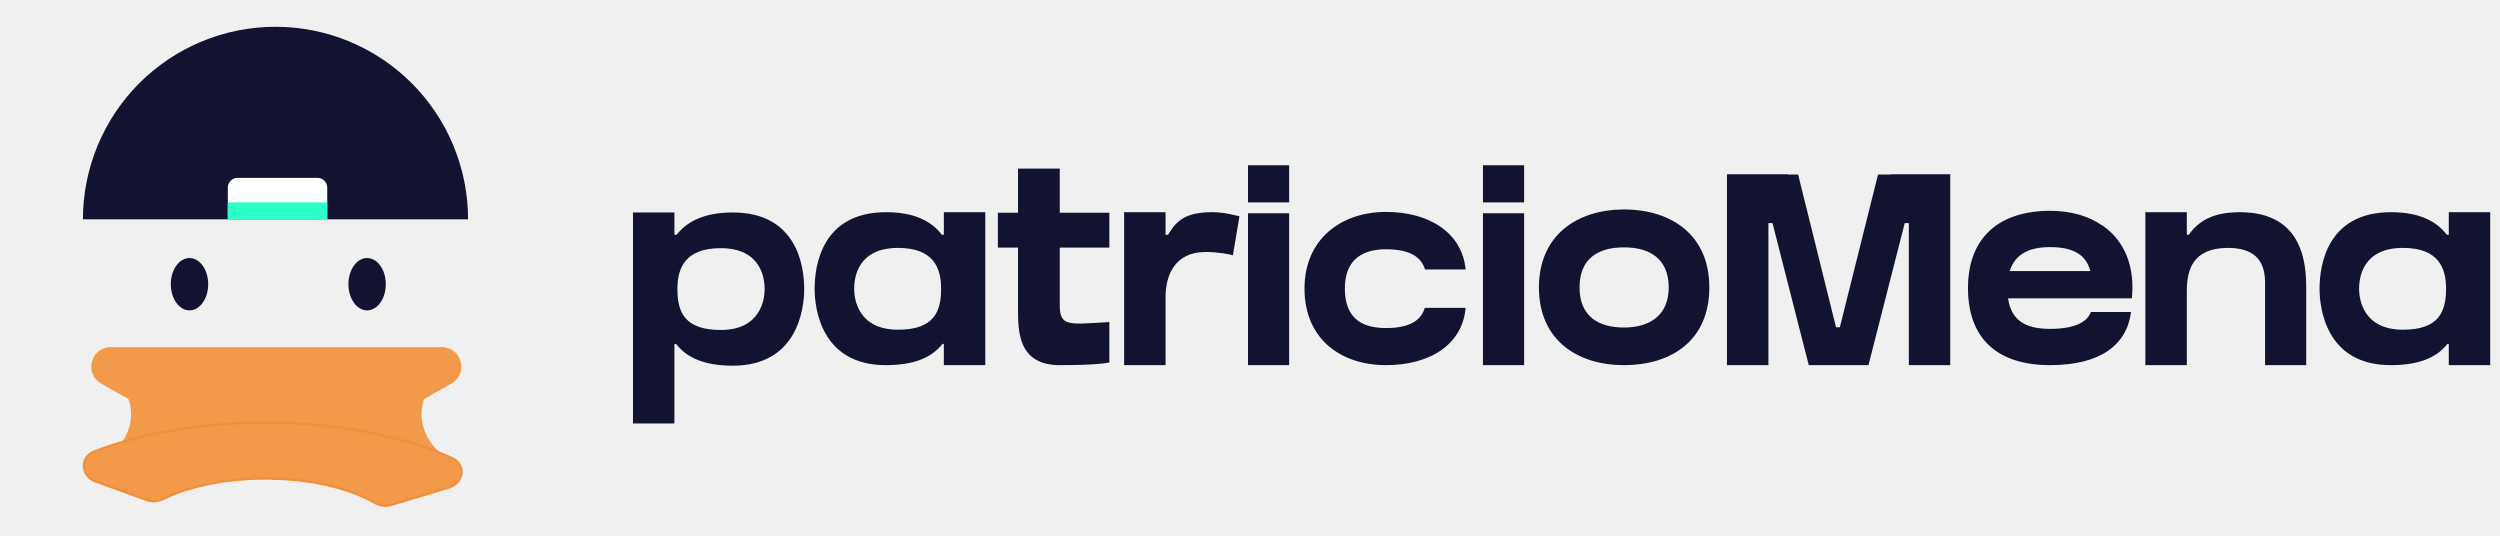
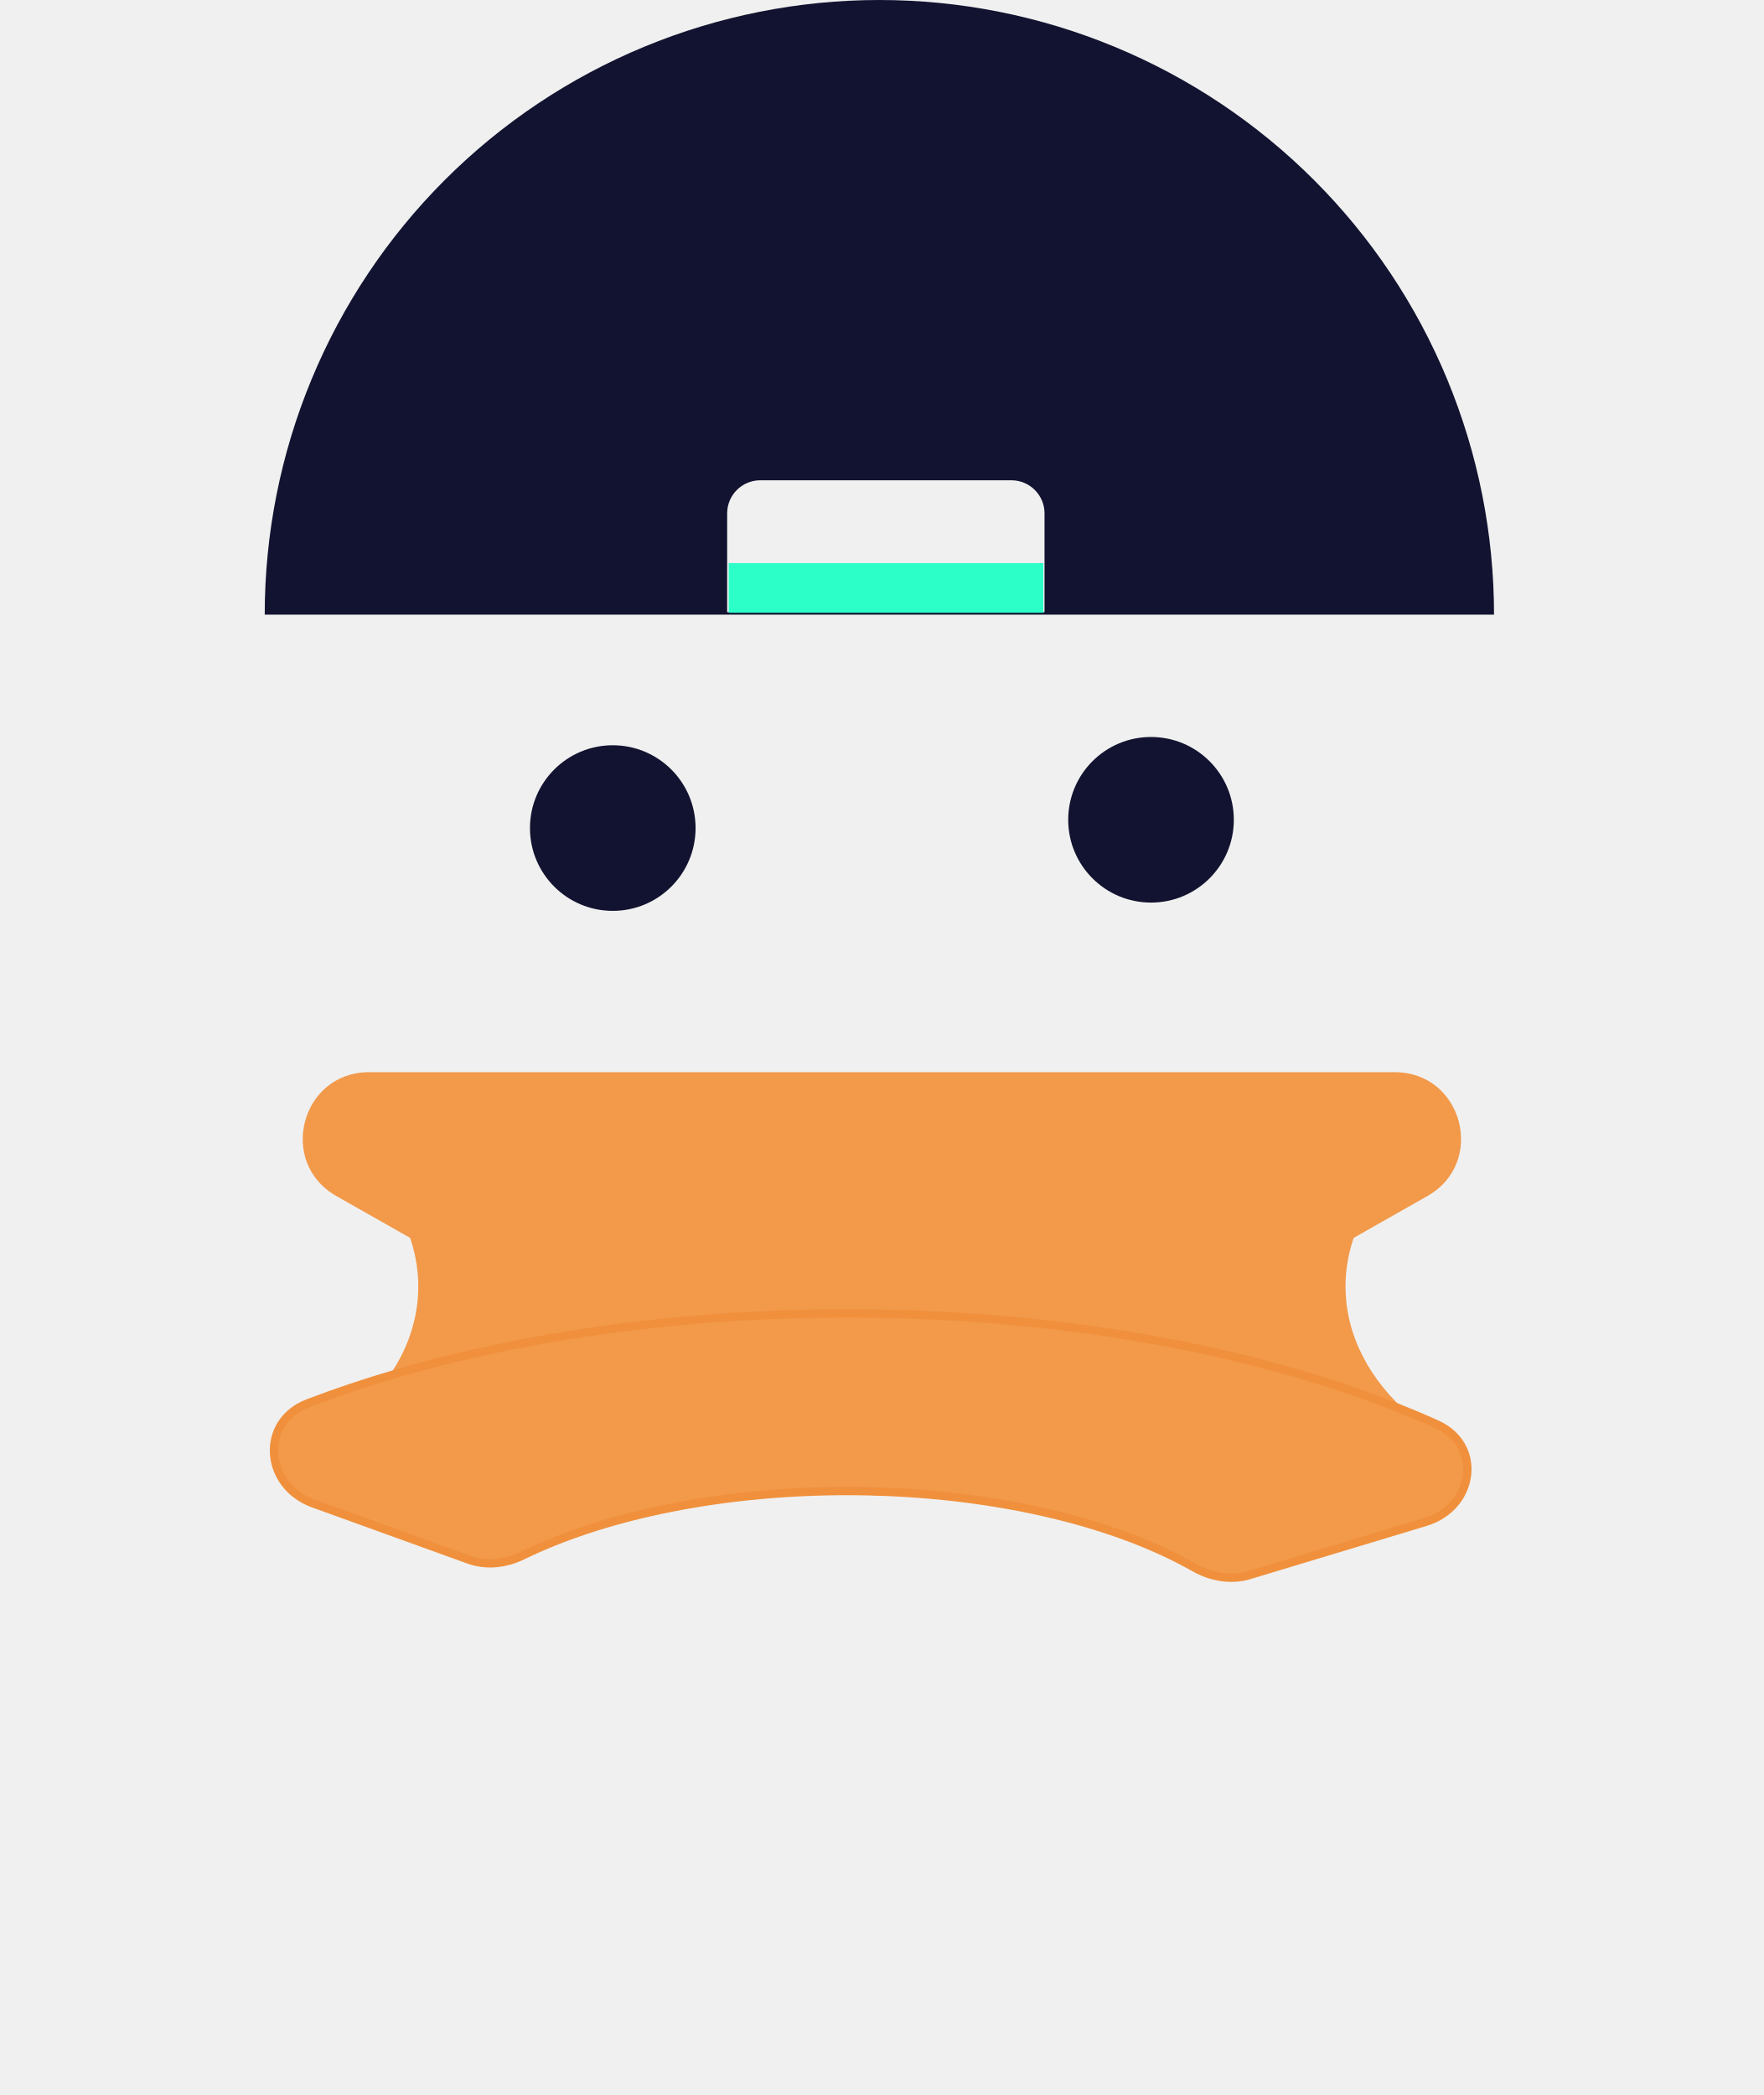
- <svg xmlns="http://www.w3.org/2000/svg" width="1027" height="220" viewBox="0 0 1027 220" fill="none">
-   <g clip-path="url(#clip0_746_2687)">
-     <ellipse cx="77.847" cy="116.752" rx="7.68" ry="10.752" fill="#121330" />
-     <ellipse cx="150.809" cy="116.752" rx="7.68" ry="10.752" fill="#121330" />
-     <path d="M192.282 90.106C192.282 79.718 190.236 69.431 186.261 59.834C182.285 50.236 176.458 41.515 169.113 34.17C161.767 26.824 153.046 20.997 143.449 17.022C133.851 13.046 123.564 11 113.176 11C102.788 11 92.501 13.046 82.903 17.022C73.306 20.997 64.585 26.824 57.239 34.17C49.894 41.515 44.067 50.236 40.091 59.834C36.116 69.431 34.07 79.718 34.07 90.106L113.176 90.106H192.282Z" fill="#121330" />
-     <path d="M93.585 77.065C93.585 74.856 95.375 73.065 97.585 73.065H130.431C132.64 73.065 134.431 74.856 134.431 77.065V90.04H93.585V77.065Z" fill="white" />
-     <rect x="93.585" y="83.144" width="40.846" height="6.896" fill="#2DFFC9" />
-     <path d="M109.551 196.143C112 197.533 115 197.533 117.449 196.143L185.44 157.554C192.585 153.498 189.707 142.596 181.491 142.596L45.509 142.596C37.293 142.596 34.414 153.498 41.56 157.554L109.551 196.143Z" fill="#F2994A" />
-     <path fill-rule="evenodd" clip-rule="evenodd" d="M46.486 148.367C44.332 148.367 43.422 151.856 45.081 153.231C50.526 157.744 53.831 163.674 53.831 170.169C53.831 176.665 50.526 182.595 45.08 187.108C43.422 188.482 44.331 191.972 46.485 191.972L180.516 191.972C182.669 191.972 183.579 188.482 181.921 187.108C176.475 182.595 173.17 176.665 173.17 170.169C173.17 163.674 176.475 157.744 181.921 153.231C183.579 151.857 182.669 148.367 180.516 148.367L46.486 148.367Z" fill="#F2994A" />
-     <mask id="path-8-inside-1_746_2687" fill="white">
-       <path d="M184.632 200.686C191.007 198.763 192.143 190.665 186.099 187.87C179.232 184.695 171.453 181.947 162.953 179.71C147.886 175.743 130.989 173.496 113.666 173.153C96.343 172.811 79.093 174.384 63.349 177.742C54.322 179.667 45.939 182.146 38.416 185.102C32.12 187.576 32.741 195.93 39.103 198.23L60.374 205.919C62.619 206.731 65.095 206.467 67.236 205.411C72.274 202.925 78.314 200.906 85.034 199.473C93.301 197.71 102.359 196.884 111.456 197.064C120.552 197.244 129.424 198.424 137.336 200.506C143.617 202.16 149.149 204.344 153.652 206.938C155.79 208.169 158.329 208.622 160.691 207.91L184.632 200.686Z" />
-     </mask>
-     <path d="M184.632 200.686C191.007 198.763 192.143 190.665 186.099 187.87C179.232 184.695 171.453 181.947 162.953 179.71C147.886 175.743 130.989 173.496 113.666 173.153C96.343 172.811 79.093 174.384 63.349 177.742C54.322 179.667 45.939 182.146 38.416 185.102C32.12 187.576 32.741 195.93 39.103 198.23L60.374 205.919C62.619 206.731 65.095 206.467 67.236 205.411C72.274 202.925 78.314 200.906 85.034 199.473C93.301 197.71 102.359 196.884 111.456 197.064C120.552 197.244 129.424 198.424 137.336 200.506C143.617 202.16 149.149 204.344 153.652 206.938C155.79 208.169 158.329 208.622 160.691 207.91L184.632 200.686Z" fill="#F2994A" stroke="#F0903C" stroke-width="2" mask="url(#path-8-inside-1_746_2687)" />
-     <path d="M301.016 87.28C327.56 87.28 330.36 109.568 330.36 118.752C330.36 127.152 327.448 150.224 301.016 150.224C289.256 150.224 282.088 146.864 277.832 141.376H277.048V173.968H260.024V87.28H277.048V96.464H277.944C282.2 90.976 289.368 87.28 301.016 87.28ZM296.088 135.552C312.328 135.552 314.12 123.232 314.12 118.752C314.12 113.824 312.328 101.952 296.088 101.952C281.304 101.952 278.28 110.24 278.28 118.752C278.28 128.272 281.304 135.552 296.088 135.552ZM386.945 96.464H387.729V87.168H404.753V150H387.729V141.264H387.169C382.913 146.752 375.745 150 363.873 150C337.553 150 334.641 127.04 334.641 118.64C334.641 109.456 337.441 87.168 363.985 87.168C375.633 87.168 382.689 90.864 386.945 96.464ZM368.913 135.44C383.585 135.44 386.609 128.16 386.609 118.64C386.609 110.128 383.585 101.84 368.913 101.84C352.561 101.84 350.881 113.712 350.881 118.64C350.881 123.12 352.673 135.44 368.913 135.44ZM435.344 101.728V124.016V125.36C435.344 134.432 439.376 133.2 455.728 132.304V148.88C455.728 148.88 452.368 150 435.344 150C418.208 150 418.208 136 418.208 126.928V101.728H409.92V87.392H418.208V69.248H435.344V87.392H455.728V101.728H435.344ZM498.078 87.168C502.558 87.168 506.254 88.176 509.166 88.848L506.478 104.864C504.91 104.416 500.542 103.52 495.166 103.52C482.51 103.52 478.814 113.376 478.814 121.888V150H461.79V87.168H478.814V96.464H479.822C483.406 90.416 487.214 87.168 498.078 87.168ZM529.588 150H512.676V87.616H529.588V150ZM529.588 83.136H512.676V67.904H529.588V83.136ZM585.282 126.48H602.082C600.738 141.6 587.41 150 569.378 150C550.898 150 535.89 139.36 535.89 118.528C535.89 98.256 550.898 87.056 569.378 87.056C587.41 87.056 600.626 95.792 602.082 110.688H585.394C583.938 105.984 579.794 102.4 569.378 102.4C558.29 102.4 552.466 107.888 552.466 118.528C552.466 129.728 558.29 134.768 569.378 134.768C580.13 134.768 584.05 130.848 585.282 126.48ZM626.109 150H609.197V87.616H626.109V150ZM626.109 83.136H609.197V67.904H626.109V83.136ZM667.136 86.048C686.288 86.048 702.192 96.24 702.192 118.08C702.192 140.144 686.288 150 667.136 150C648.096 150 632.192 139.808 632.192 118.08C632.192 96.464 648.096 86.048 667.136 86.048ZM667.136 134.544C677.888 134.544 685.504 129.392 685.504 118.08C685.504 106.432 677.888 101.616 667.136 101.616C656.496 101.616 648.88 106.208 648.88 118.08C648.88 129.84 656.496 134.544 667.136 134.544ZM776.749 71.6H801.165V150H784.141V91.648H782.461L767.565 150H743.037L728.141 91.648H726.461V150H709.437V71.6H734.525V71.712H738.669L754.237 134.432H755.805L771.485 71.712H776.749V71.6ZM875.088 122.56H824.912C826.144 130.96 831.184 135.104 842.16 135.104C852.352 135.104 857.392 132.304 858.96 128.16H875.424C873.744 141.712 862.768 150 842.16 150C820.656 150 808.448 139.248 808.448 118.304C808.448 97.808 820.992 86.608 842.16 86.608C851.008 86.608 858.176 88.848 863.44 92.544V92.432C875.536 100.72 876.656 113.936 875.76 122.56H875.088ZM842.16 101.504C832.752 101.504 827.6 104.976 825.584 111.36H858.736C857.392 106.656 854.256 101.504 842.16 101.504ZM920.182 87.168C946.726 87.168 947.398 109.456 947.398 118.64V150H930.486V118.64C930.486 113.712 931.494 101.84 915.254 101.84C900.47 101.84 898.342 111.248 898.342 119.76V150H881.318V87.168H898.342V96.464H899.126C903.158 90.864 908.87 87.168 920.182 87.168ZM1005.18 96.464H1005.96V87.168H1022.98V150H1005.96V141.264H1005.4C1001.14 146.752 993.977 150 982.105 150C955.785 150 952.873 127.04 952.873 118.64C952.873 109.456 955.673 87.168 982.217 87.168C993.865 87.168 1000.92 90.864 1005.18 96.464ZM987.145 135.44C1001.82 135.44 1004.84 128.16 1004.84 118.64C1004.84 110.128 1001.82 101.84 987.145 101.84C970.793 101.84 969.113 113.712 969.113 118.64C969.113 123.12 970.905 135.44 987.145 135.44Z" fill="#121330" />
-   </g>
-   <defs>
-     <clipPath id="clip0_746_2687">
-       <rect width="1027" height="220" fill="white" />
-     </clipPath>
-   </defs>
+ <svg xmlns="http://www.w3.org/2000/svg" width="213" height="253" viewBox="0 0 213 253" fill="none">
+   <circle cx="74" cy="100" r="10" fill="#121330" />
+   <circle cx="139" cy="99" r="10" fill="#121330" />
+   <path fill-rule="evenodd" clip-rule="evenodd" d="M174.773 45.822C178.503 54.828 180.423 64.48 180.423 74.227H106.196L31.968 74.227C31.968 64.48 33.889 54.828 37.619 45.822C41.349 36.816 46.817 28.633 53.709 21.741C60.602 14.848 68.785 9.38 77.79 5.65C86.796 1.92 96.448 0 106.196 0C115.944 0 125.596 1.92 134.602 5.65C143.607 9.38 151.79 14.848 158.683 21.741C165.575 28.633 171.043 36.816 174.773 45.822ZM91.813 58C89.604 58 87.813 59.791 87.813 62V73.928H126.14V62C126.14 59.791 124.349 58 122.14 58H91.813Z" fill="#121330" />
+   <rect x="88" y="68" width="38" height="6" fill="#2DFFC9" />
+   <path d="M102.551 179.586C105 180.976 108 180.976 110.449 179.586L172.378 144.437C179.523 140.382 176.645 129.48 168.429 129.48L44.571 129.48C36.355 129.48 33.477 140.382 40.622 144.437L102.551 179.586Z" fill="#F2994A" />
+   <path fill-rule="evenodd" clip-rule="evenodd" d="M44.192 134.895C42.038 134.895 41.107 138.421 42.737 139.829C47.587 144.015 50.511 149.434 50.511 155.353C50.511 161.272 47.586 166.691 42.737 170.877C41.107 172.285 42.038 175.81 44.191 175.81L168.81 175.81C170.963 175.81 171.894 172.285 170.264 170.877C165.415 166.691 162.49 161.272 162.49 155.353C162.49 149.434 165.415 144.015 170.264 139.829C171.894 138.421 170.963 134.895 168.809 134.895L44.192 134.895Z" fill="#F2994A" />
+   <mask id="path-7-inside-1_751_19" fill="white">
+     <path d="M172.279 184.279C178.654 182.356 179.775 174.28 173.704 171.543C167.487 168.74 160.502 166.305 152.903 164.305C138.765 160.583 122.911 158.474 106.656 158.153C90.401 157.832 74.215 159.308 59.442 162.458C51.36 164.181 43.828 166.379 37.023 168.986C30.706 171.406 31.314 179.739 37.676 182.039L56.432 188.819C58.677 189.63 61.152 189.365 63.297 188.318C67.982 186.033 73.576 184.174 79.789 182.849C87.547 181.195 96.046 180.42 104.582 180.589C113.117 180.757 121.442 181.865 128.866 183.819C134.663 185.345 139.779 187.352 143.966 189.733C146.111 190.953 148.649 191.408 151.012 190.696L172.279 184.279Z" />
+   </mask>
+   <path d="M172.279 184.279C178.654 182.356 179.775 174.28 173.704 171.543C167.487 168.74 160.502 166.305 152.903 164.305C138.765 160.583 122.911 158.474 106.656 158.153C90.401 157.832 74.215 159.308 59.442 162.458C51.36 164.181 43.828 166.379 37.023 168.986C30.706 171.406 31.314 179.739 37.676 182.039L56.432 188.819C58.677 189.63 61.152 189.365 63.297 188.318C67.982 186.033 73.576 184.174 79.789 182.849C87.547 181.195 96.046 180.42 104.582 180.589C113.117 180.757 121.442 181.865 128.866 183.819C134.663 185.345 139.779 187.352 143.966 189.733C146.111 190.953 148.649 191.408 151.012 190.696L172.279 184.279Z" fill="#F2994A" stroke="#F0903C" stroke-width="2" mask="url(#path-7-inside-1_751_19)" />
</svg>
